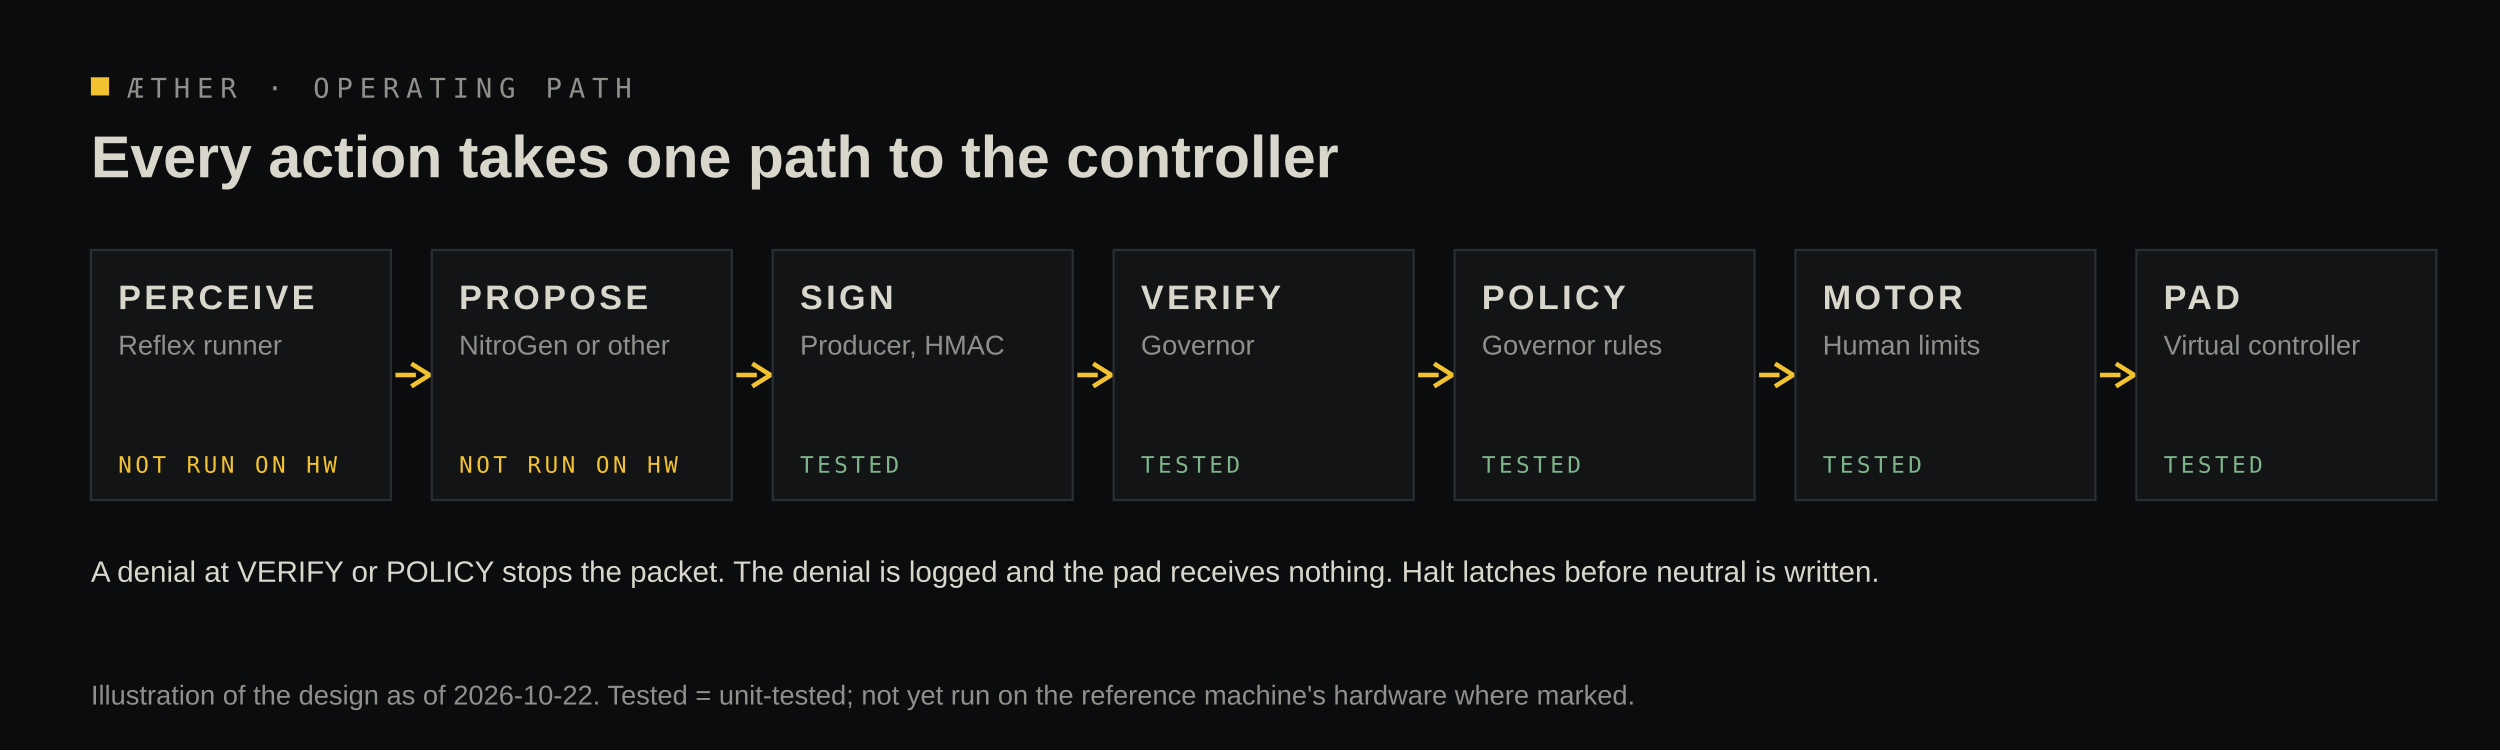
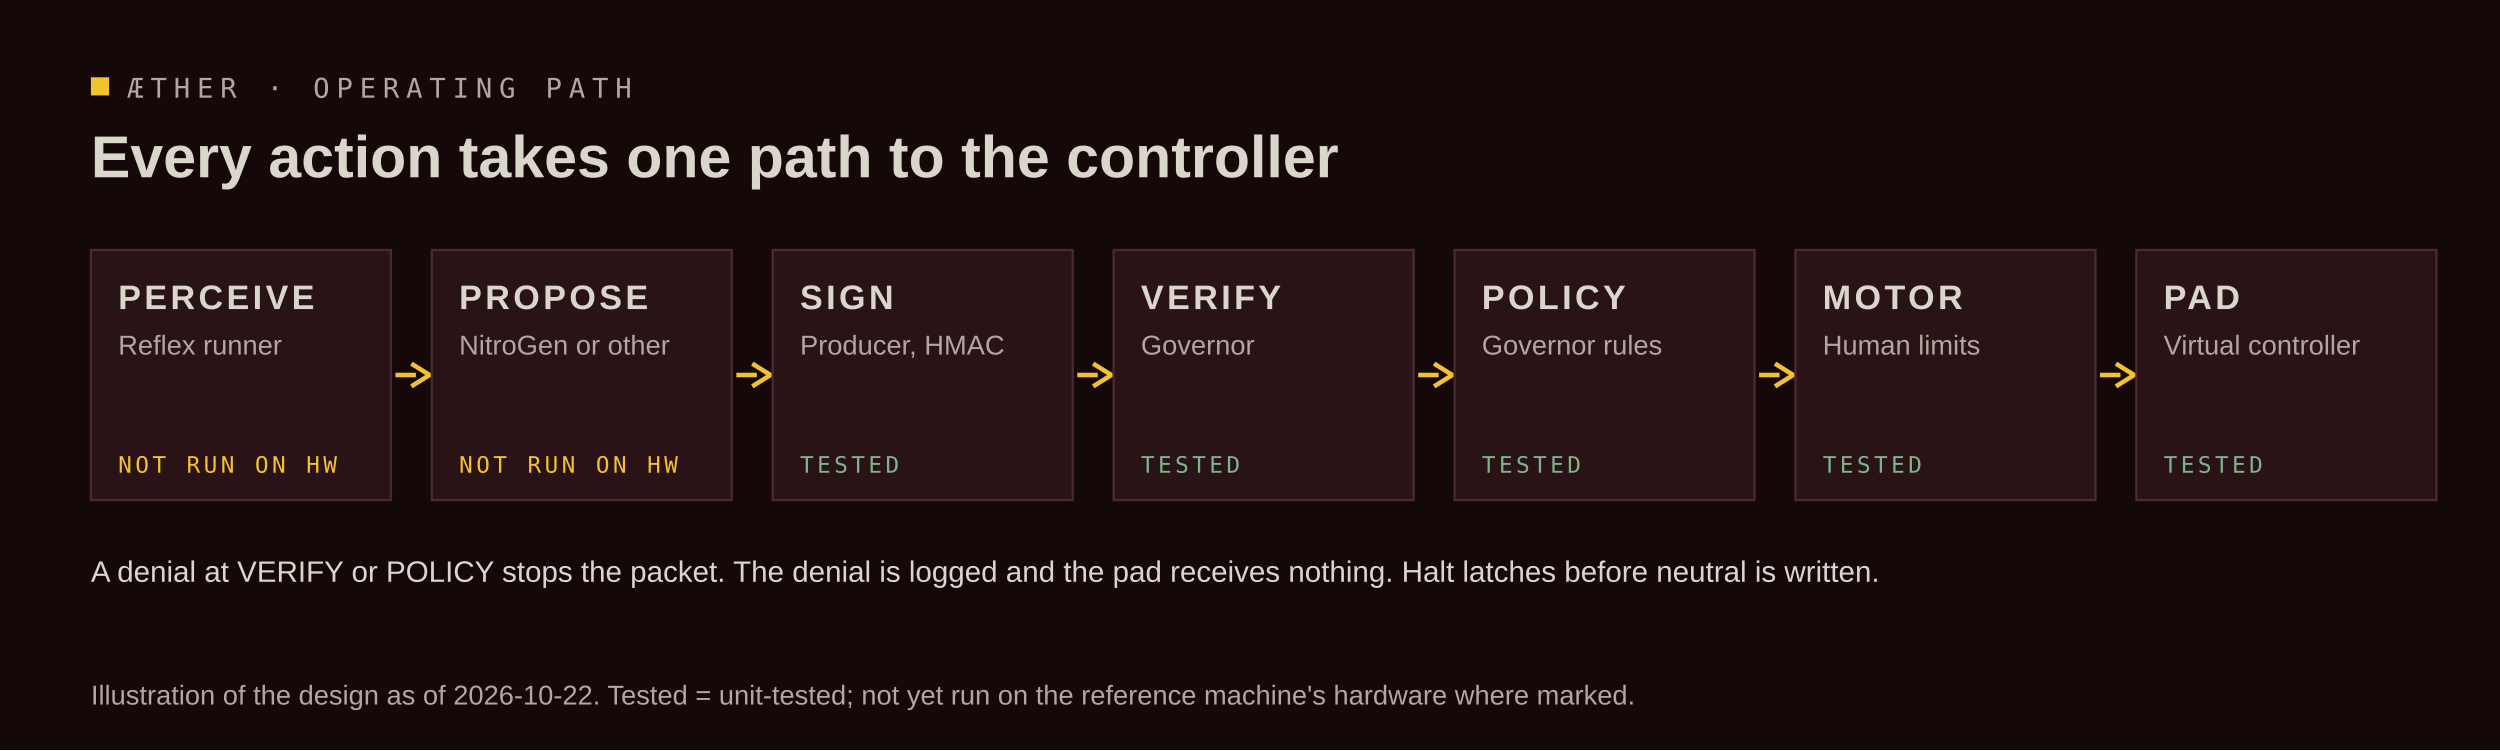
<svg xmlns="http://www.w3.org/2000/svg" viewBox="0 0 1100 330" width="1100" height="330" role="img" aria-label="ÆTHER · operating path">
-   <rect width="1100" height="330" fill="#0b0c0d" />
+   <rect width="1100" height="330" fill="#150809" />
  <g font-family="Helvetica Neue,Arial,sans-serif" fill="#d9d6cc">
    <rect x="40" y="34" width="8" height="8" fill="#f2c230" />
-     <text x="56" y="43" font-family="Menlo,Consolas,monospace" font-size="12" letter-spacing="3" fill="#8f908a">ÆTHER · OPERATING PATH</text>
+     <text x="56" y="43" font-family="Menlo,Consolas,monospace" font-size="12" letter-spacing="3" fill="#b3a6a0">ÆTHER · OPERATING PATH</text>
    <text x="40" y="78" font-size="26" font-weight="700">Every action takes one path to the controller</text>
-     <rect x="40" y="110" width="132" height="110" fill="#121416" stroke="#2a2d31" />
+     <rect x="40" y="110" width="132" height="110" fill="#2a1317" stroke="#4a2a30" />
    <text x="52" y="136" font-size="15" font-weight="700" letter-spacing="1.5">PERCEIVE</text>
-     <text x="52" y="156" font-size="12" fill="#8f908a">Reflex runner</text>
+     <text x="52" y="156" font-size="12" fill="#b3a6a0">Reflex runner</text>
    <text x="52" y="208" font-family="Menlo,Consolas,monospace" font-size="10" letter-spacing="1.5" fill="#f2c230">NOT RUN ON HW</text>
    <path d="M174 165H183" stroke="#f2c230" stroke-width="2" />
    <path d="M181 160L189 165L181 170" fill="none" stroke="#f2c230" stroke-width="2" />
-     <rect x="190" y="110" width="132" height="110" fill="#121416" stroke="#2a2d31" />
+     <rect x="190" y="110" width="132" height="110" fill="#2a1317" stroke="#4a2a30" />
    <text x="202" y="136" font-size="15" font-weight="700" letter-spacing="1.5">PROPOSE</text>
-     <text x="202" y="156" font-size="12" fill="#8f908a">NitroGen or other</text>
+     <text x="202" y="156" font-size="12" fill="#b3a6a0">NitroGen or other</text>
    <text x="202" y="208" font-family="Menlo,Consolas,monospace" font-size="10" letter-spacing="1.5" fill="#f2c230">NOT RUN ON HW</text>
    <path d="M324 165H333" stroke="#f2c230" stroke-width="2" />
    <path d="M331 160L339 165L331 170" fill="none" stroke="#f2c230" stroke-width="2" />
-     <rect x="340" y="110" width="132" height="110" fill="#121416" stroke="#2a2d31" />
+     <rect x="340" y="110" width="132" height="110" fill="#2a1317" stroke="#4a2a30" />
    <text x="352" y="136" font-size="15" font-weight="700" letter-spacing="1.5">SIGN</text>
-     <text x="352" y="156" font-size="12" fill="#8f908a">Producer, HMAC</text>
+     <text x="352" y="156" font-size="12" fill="#b3a6a0">Producer, HMAC</text>
    <text x="352" y="208" font-family="Menlo,Consolas,monospace" font-size="10" letter-spacing="1.5" fill="#7fb48a">TESTED</text>
    <path d="M474 165H483" stroke="#f2c230" stroke-width="2" />
    <path d="M481 160L489 165L481 170" fill="none" stroke="#f2c230" stroke-width="2" />
-     <rect x="490" y="110" width="132" height="110" fill="#121416" stroke="#2a2d31" />
+     <rect x="490" y="110" width="132" height="110" fill="#2a1317" stroke="#4a2a30" />
    <text x="502" y="136" font-size="15" font-weight="700" letter-spacing="1.5">VERIFY</text>
-     <text x="502" y="156" font-size="12" fill="#8f908a">Governor</text>
+     <text x="502" y="156" font-size="12" fill="#b3a6a0">Governor</text>
    <text x="502" y="208" font-family="Menlo,Consolas,monospace" font-size="10" letter-spacing="1.5" fill="#7fb48a">TESTED</text>
    <path d="M624 165H633" stroke="#f2c230" stroke-width="2" />
    <path d="M631 160L639 165L631 170" fill="none" stroke="#f2c230" stroke-width="2" />
-     <rect x="640" y="110" width="132" height="110" fill="#121416" stroke="#2a2d31" />
+     <rect x="640" y="110" width="132" height="110" fill="#2a1317" stroke="#4a2a30" />
    <text x="652" y="136" font-size="15" font-weight="700" letter-spacing="1.5">POLICY</text>
-     <text x="652" y="156" font-size="12" fill="#8f908a">Governor rules</text>
+     <text x="652" y="156" font-size="12" fill="#b3a6a0">Governor rules</text>
    <text x="652" y="208" font-family="Menlo,Consolas,monospace" font-size="10" letter-spacing="1.5" fill="#7fb48a">TESTED</text>
    <path d="M774 165H783" stroke="#f2c230" stroke-width="2" />
    <path d="M781 160L789 165L781 170" fill="none" stroke="#f2c230" stroke-width="2" />
-     <rect x="790" y="110" width="132" height="110" fill="#121416" stroke="#2a2d31" />
+     <rect x="790" y="110" width="132" height="110" fill="#2a1317" stroke="#4a2a30" />
    <text x="802" y="136" font-size="15" font-weight="700" letter-spacing="1.5">MOTOR</text>
-     <text x="802" y="156" font-size="12" fill="#8f908a">Human limits</text>
+     <text x="802" y="156" font-size="12" fill="#b3a6a0">Human limits</text>
    <text x="802" y="208" font-family="Menlo,Consolas,monospace" font-size="10" letter-spacing="1.5" fill="#7fb48a">TESTED</text>
    <path d="M924 165H933" stroke="#f2c230" stroke-width="2" />
    <path d="M931 160L939 165L931 170" fill="none" stroke="#f2c230" stroke-width="2" />
-     <rect x="940" y="110" width="132" height="110" fill="#121416" stroke="#2a2d31" />
+     <rect x="940" y="110" width="132" height="110" fill="#2a1317" stroke="#4a2a30" />
    <text x="952" y="136" font-size="15" font-weight="700" letter-spacing="1.5">PAD</text>
-     <text x="952" y="156" font-size="12" fill="#8f908a">Virtual controller</text>
+     <text x="952" y="156" font-size="12" fill="#b3a6a0">Virtual controller</text>
    <text x="952" y="208" font-family="Menlo,Consolas,monospace" font-size="10" letter-spacing="1.5" fill="#7fb48a">TESTED</text>
    <text x="40" y="256" font-size="13" fill="#d9d6cc">A denial at VERIFY or POLICY stops the packet. The denial is logged and the pad receives nothing. Halt latches before neutral is written.</text>
-     <text x="40" y="310" font-size="12" fill="#8f908a">Illustration of the design as of 2026-10-22. Tested = unit-tested; not yet run on the reference machine's hardware where marked.</text>
+     <text x="40" y="310" font-size="12" fill="#b3a6a0">Illustration of the design as of 2026-10-22. Tested = unit-tested; not yet run on the reference machine's hardware where marked.</text>
  </g>
</svg>
